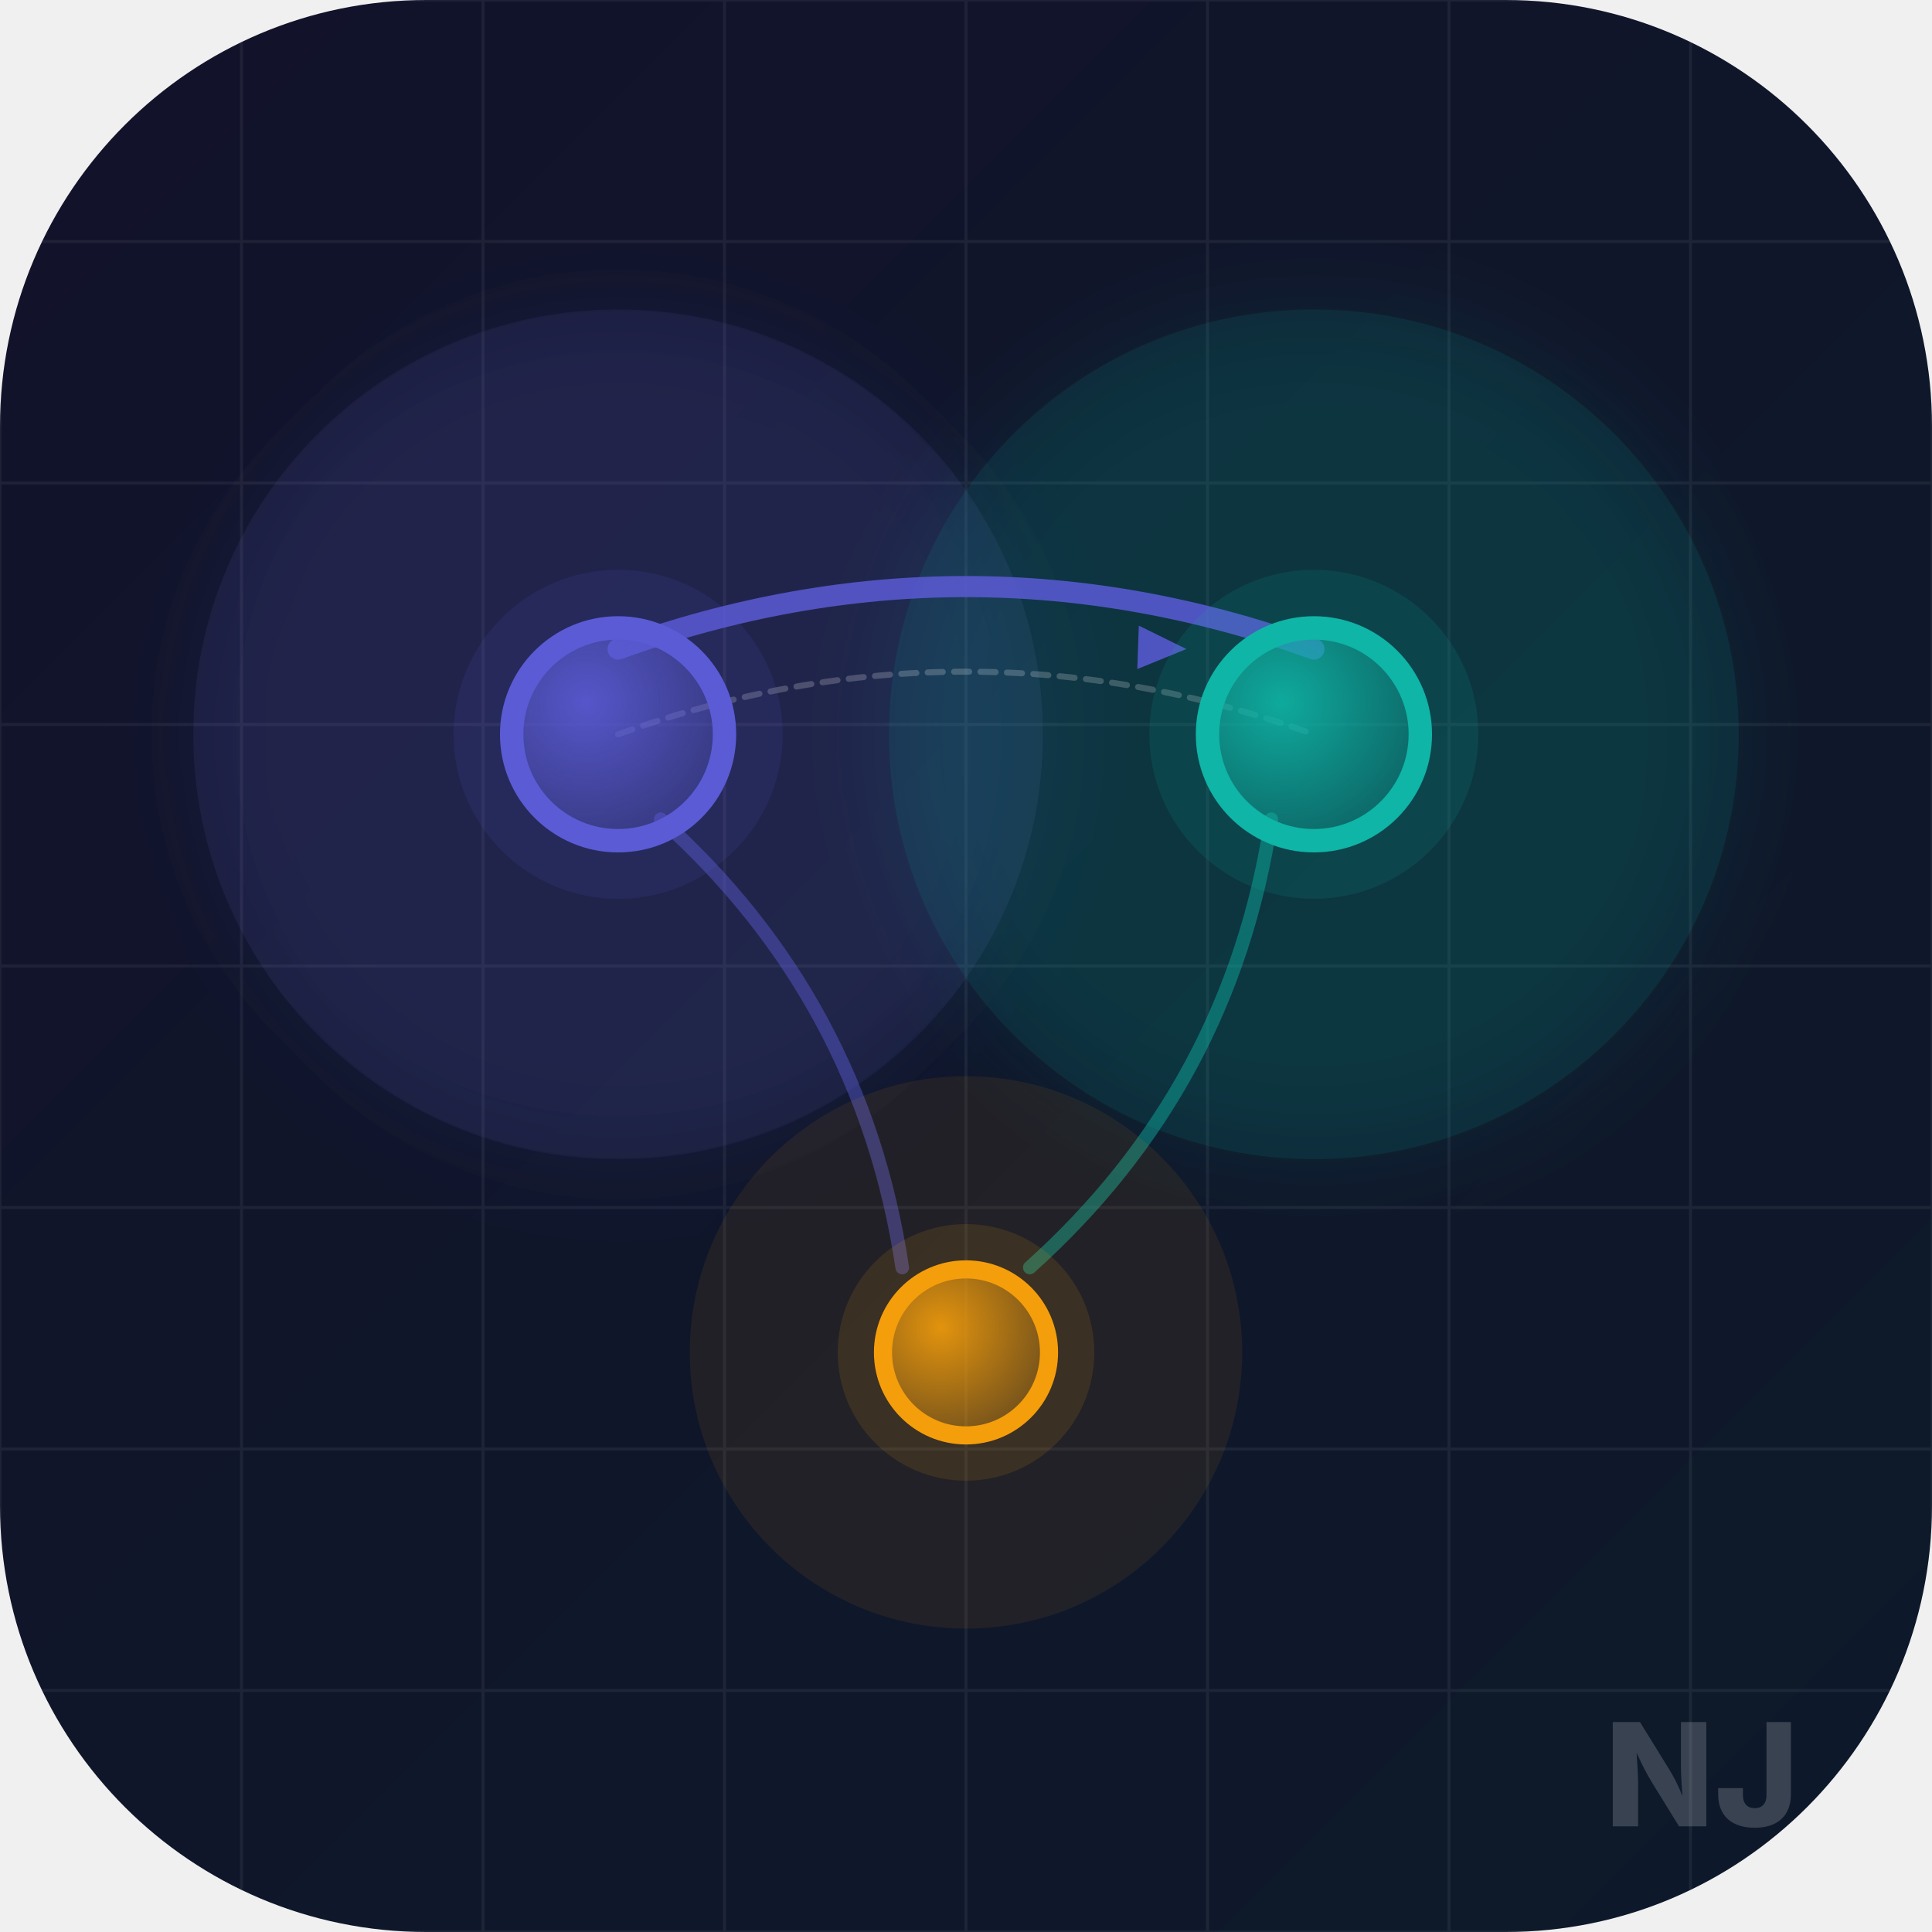
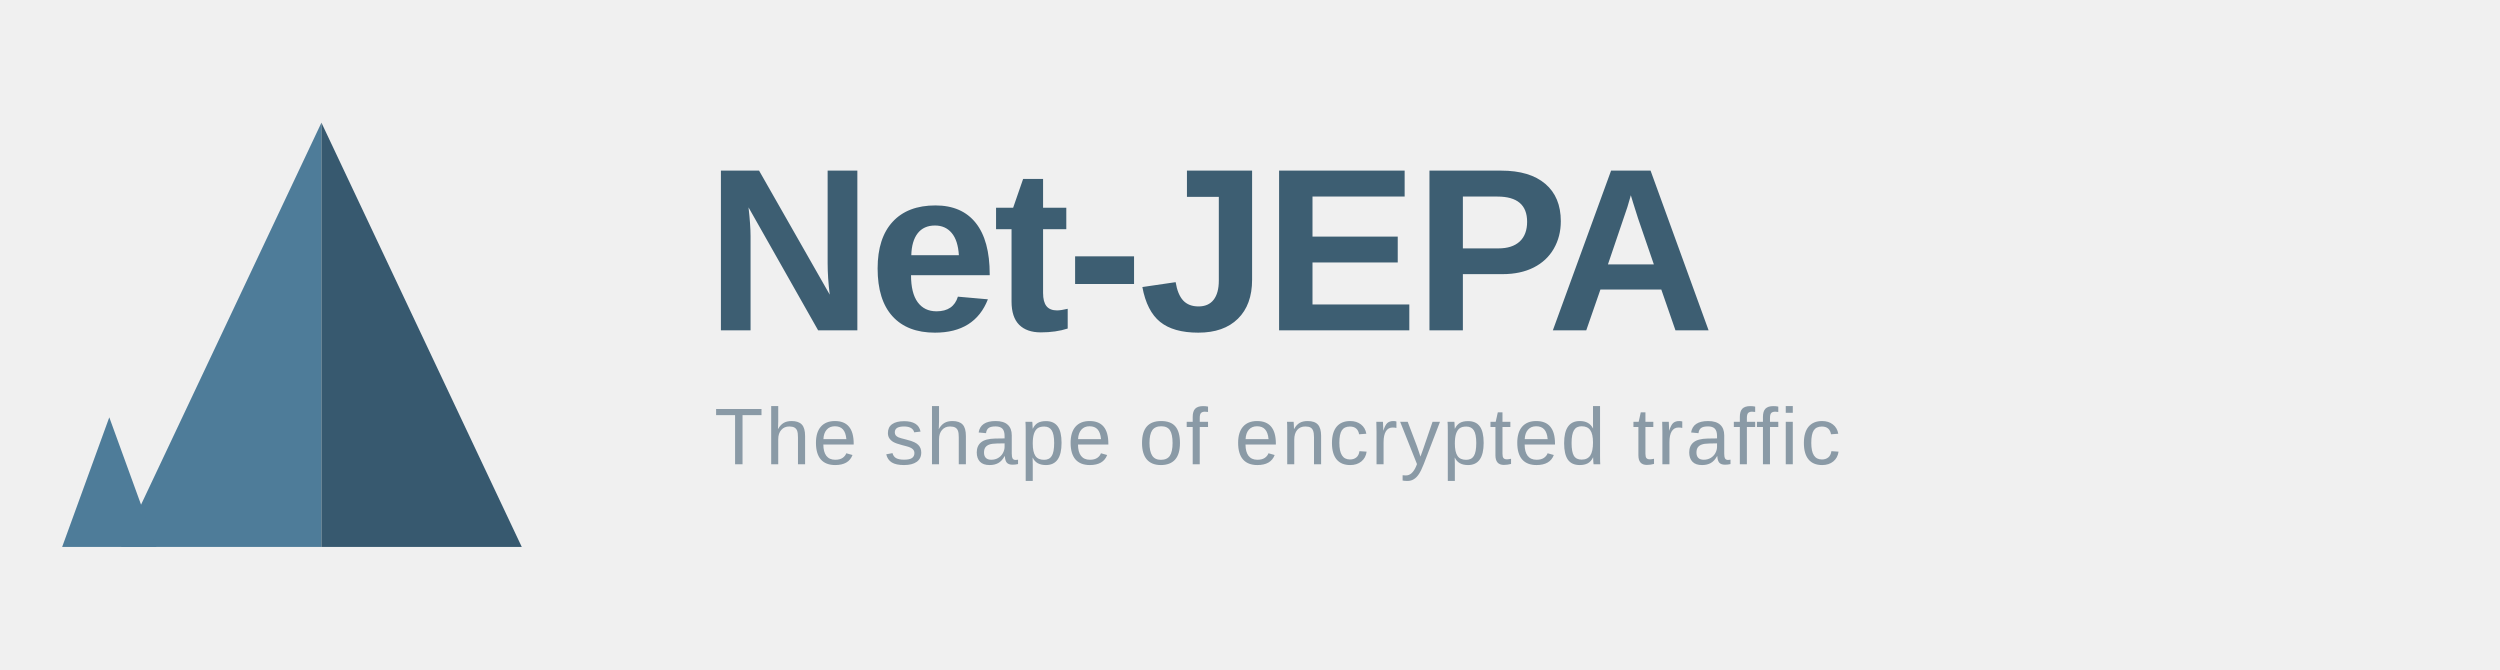
- <svg xmlns="http://www.w3.org/2000/svg" width="512" height="512" viewBox="0 0 512 512">
-   <defs>
-     <linearGradient id="bg" x1="0" y1="0" x2="1" y2="1">
-       <stop offset="0%" stop-color="#12122A" />
-       <stop offset="100%" stop-color="#0D1A2A" />
-     </linearGradient>
-     <clipPath id="clip">
-       <rect width="512" height="512" rx="113" ry="113" />
-     </clipPath>
-     <filter id="glow" x="-40%" y="-40%" width="180%" height="180%">
-       <feGaussianBlur stdDeviation="12.8" result="blur" />
-       <feMerge>
-         <feMergeNode in="blur" />
-         <feMergeNode in="SourceGraphic" />
-       </feMerge>
-     </filter>
-   </defs>
-   <rect width="512" height="512" rx="113" fill="url(#bg)" />
-   <g clip-path="url(#clip)" opacity="0.06">
-     <line x1="0" y1="0" x2="0" y2="512" stroke="#fff" stroke-width="0.8" />
-     <line x1="64" y1="0" x2="64" y2="512" stroke="#fff" stroke-width="0.8" />
-     <line x1="128" y1="0" x2="128" y2="512" stroke="#fff" stroke-width="0.8" />
-     <line x1="192" y1="0" x2="192" y2="512" stroke="#fff" stroke-width="0.8" />
-     <line x1="256" y1="0" x2="256" y2="512" stroke="#fff" stroke-width="0.8" />
-     <line x1="320" y1="0" x2="320" y2="512" stroke="#fff" stroke-width="0.8" />
-     <line x1="384" y1="0" x2="384" y2="512" stroke="#fff" stroke-width="0.8" />
-     <line x1="448" y1="0" x2="448" y2="512" stroke="#fff" stroke-width="0.8" />
-     <line x1="512" y1="0" x2="512" y2="512" stroke="#fff" stroke-width="0.8" />
-     <line x1="0" y1="0" x2="512" y2="0" stroke="#fff" stroke-width="0.8" />
-     <line x1="0" y1="64" x2="512" y2="64" stroke="#fff" stroke-width="0.8" />
-     <line x1="0" y1="128" x2="512" y2="128" stroke="#fff" stroke-width="0.8" />
-     <line x1="0" y1="192" x2="512" y2="192" stroke="#fff" stroke-width="0.8" />
-     <line x1="0" y1="256" x2="512" y2="256" stroke="#fff" stroke-width="0.8" />
-     <line x1="0" y1="320" x2="512" y2="320" stroke="#fff" stroke-width="0.8" />
-     <line x1="0" y1="384" x2="512" y2="384" stroke="#fff" stroke-width="0.8" />
-     <line x1="0" y1="448" x2="512" y2="448" stroke="#fff" stroke-width="0.8" />
-     <line x1="0" y1="512" x2="512" y2="512" stroke="#fff" stroke-width="0.8" />
+ <svg xmlns="http://www.w3.org/2000/svg" width="560" height="150" viewBox="0 0 560 150" fill="none">
+   <g transform="translate(6,9) scale(1.32)">
+     <path d="M 50 14 L 16 86 L 50 86 Z" fill="#4E7C99" stroke-linejoin="round" />
+     <path d="M 50 14 L 50 86 L 84 86 Z" fill="#37596F" stroke-linejoin="round" />
+     <path d="M 6 86 L 22 86 L 14 64 Z" fill="#4E7C99" stroke-linejoin="round" />
  </g>
-   <circle cx="163.8" cy="194.6" r="112.6" fill="#5B5BD6" fill-opacity="0.10" filter="url(#glow)" />
-   <circle cx="348.2" cy="194.6" r="112.6" fill="#0FB5A6" fill-opacity="0.10" filter="url(#glow)" />
-   <path d="M163.8,194.6 Q256.0,161.4 348.2,194.6" fill="none" stroke="#FFFFFF" stroke-width="1.6" stroke-opacity="0.2" stroke-linecap="round" stroke-dasharray="4 3" />
-   <path d="M175.1,217.1 Q228.5,265.0 239.1,335.9" fill="none" stroke="#5B5BD6" stroke-width="3.6" stroke-opacity="0.45" stroke-linecap="round" />
-   <path d="M336.9,217.1 Q326.3,288.0 272.9,335.9" fill="none" stroke="#0FB5A6" stroke-width="3.6" stroke-opacity="0.45" stroke-linecap="round" />
-   <path d="M163.8,172.0 Q256.0,138.9 348.2,172.0" fill="none" stroke="#5B5BD6" stroke-width="5.6" stroke-opacity="0.85" stroke-linecap="round" />
-   <polygon points="314.4,172.0 301.8,165.8 301.4,177.3" fill="#5B5BD6" opacity="0.85" />
-   <circle cx="256.0" cy="358.4" r="73.2" fill="#F59E0B" fill-opacity="0.08" />
-   <defs>
-     <radialGradient id="gA" cx="35%" cy="35%" r="65%">
-       <stop offset="0%" stop-color="#5B5BD6" stop-opacity="0.9" />
-       <stop offset="100%" stop-color="#5B5BD6" stop-opacity="0.35" />
-     </radialGradient>
-   </defs>
-   <circle cx="163.8" cy="194.6" r="43.6" fill="#5B5BD6" fill-opacity="0.12" />
-   <circle cx="163.8" cy="194.6" r="28.2" fill="url(#gA)" stroke="#5B5BD6" stroke-width="6.2" />
-   <defs>
-     <radialGradient id="gB" cx="35%" cy="35%" r="65%">
-       <stop offset="0%" stop-color="#0FB5A6" stop-opacity="0.9" />
-       <stop offset="100%" stop-color="#0FB5A6" stop-opacity="0.35" />
-     </radialGradient>
-   </defs>
-   <circle cx="348.2" cy="194.6" r="43.6" fill="#0FB5A6" fill-opacity="0.12" />
-   <circle cx="348.2" cy="194.6" r="28.2" fill="url(#gB)" stroke="#0FB5A6" stroke-width="6.2" />
-   <defs>
-     <radialGradient id="gC" cx="35%" cy="35%" r="65%">
-       <stop offset="0%" stop-color="#F59E0B" stop-opacity="0.9" />
-       <stop offset="100%" stop-color="#F59E0B" stop-opacity="0.35" />
-     </radialGradient>
-   </defs>
-   <circle cx="256.0" cy="358.4" r="34.0" fill="#F59E0B" fill-opacity="0.12" />
-   <circle cx="256.0" cy="358.4" r="22.0" fill="url(#gC)" stroke="#F59E0B" stroke-width="4.8" />
-   <text x="451" y="484" font-family="'SF Pro Display','Inter',sans-serif" font-size="38" font-weight="800" fill="#fff" fill-opacity="0.18" text-anchor="middle">NJ</text>
+   <text x="158" y="74" font-family="'Helvetica Neue',Arial,'DejaVu Sans',sans-serif" font-size="52" font-weight="700" letter-spacing="-1" fill="#3D5E72">Net-JEPA</text>
+   <text x="160" y="104" font-family="'Helvetica Neue',Arial,'DejaVu Sans',sans-serif" font-size="18" font-weight="500" letter-spacing="0.5" fill="#8A9AA6">The shape of encrypted traffic</text>
</svg>
